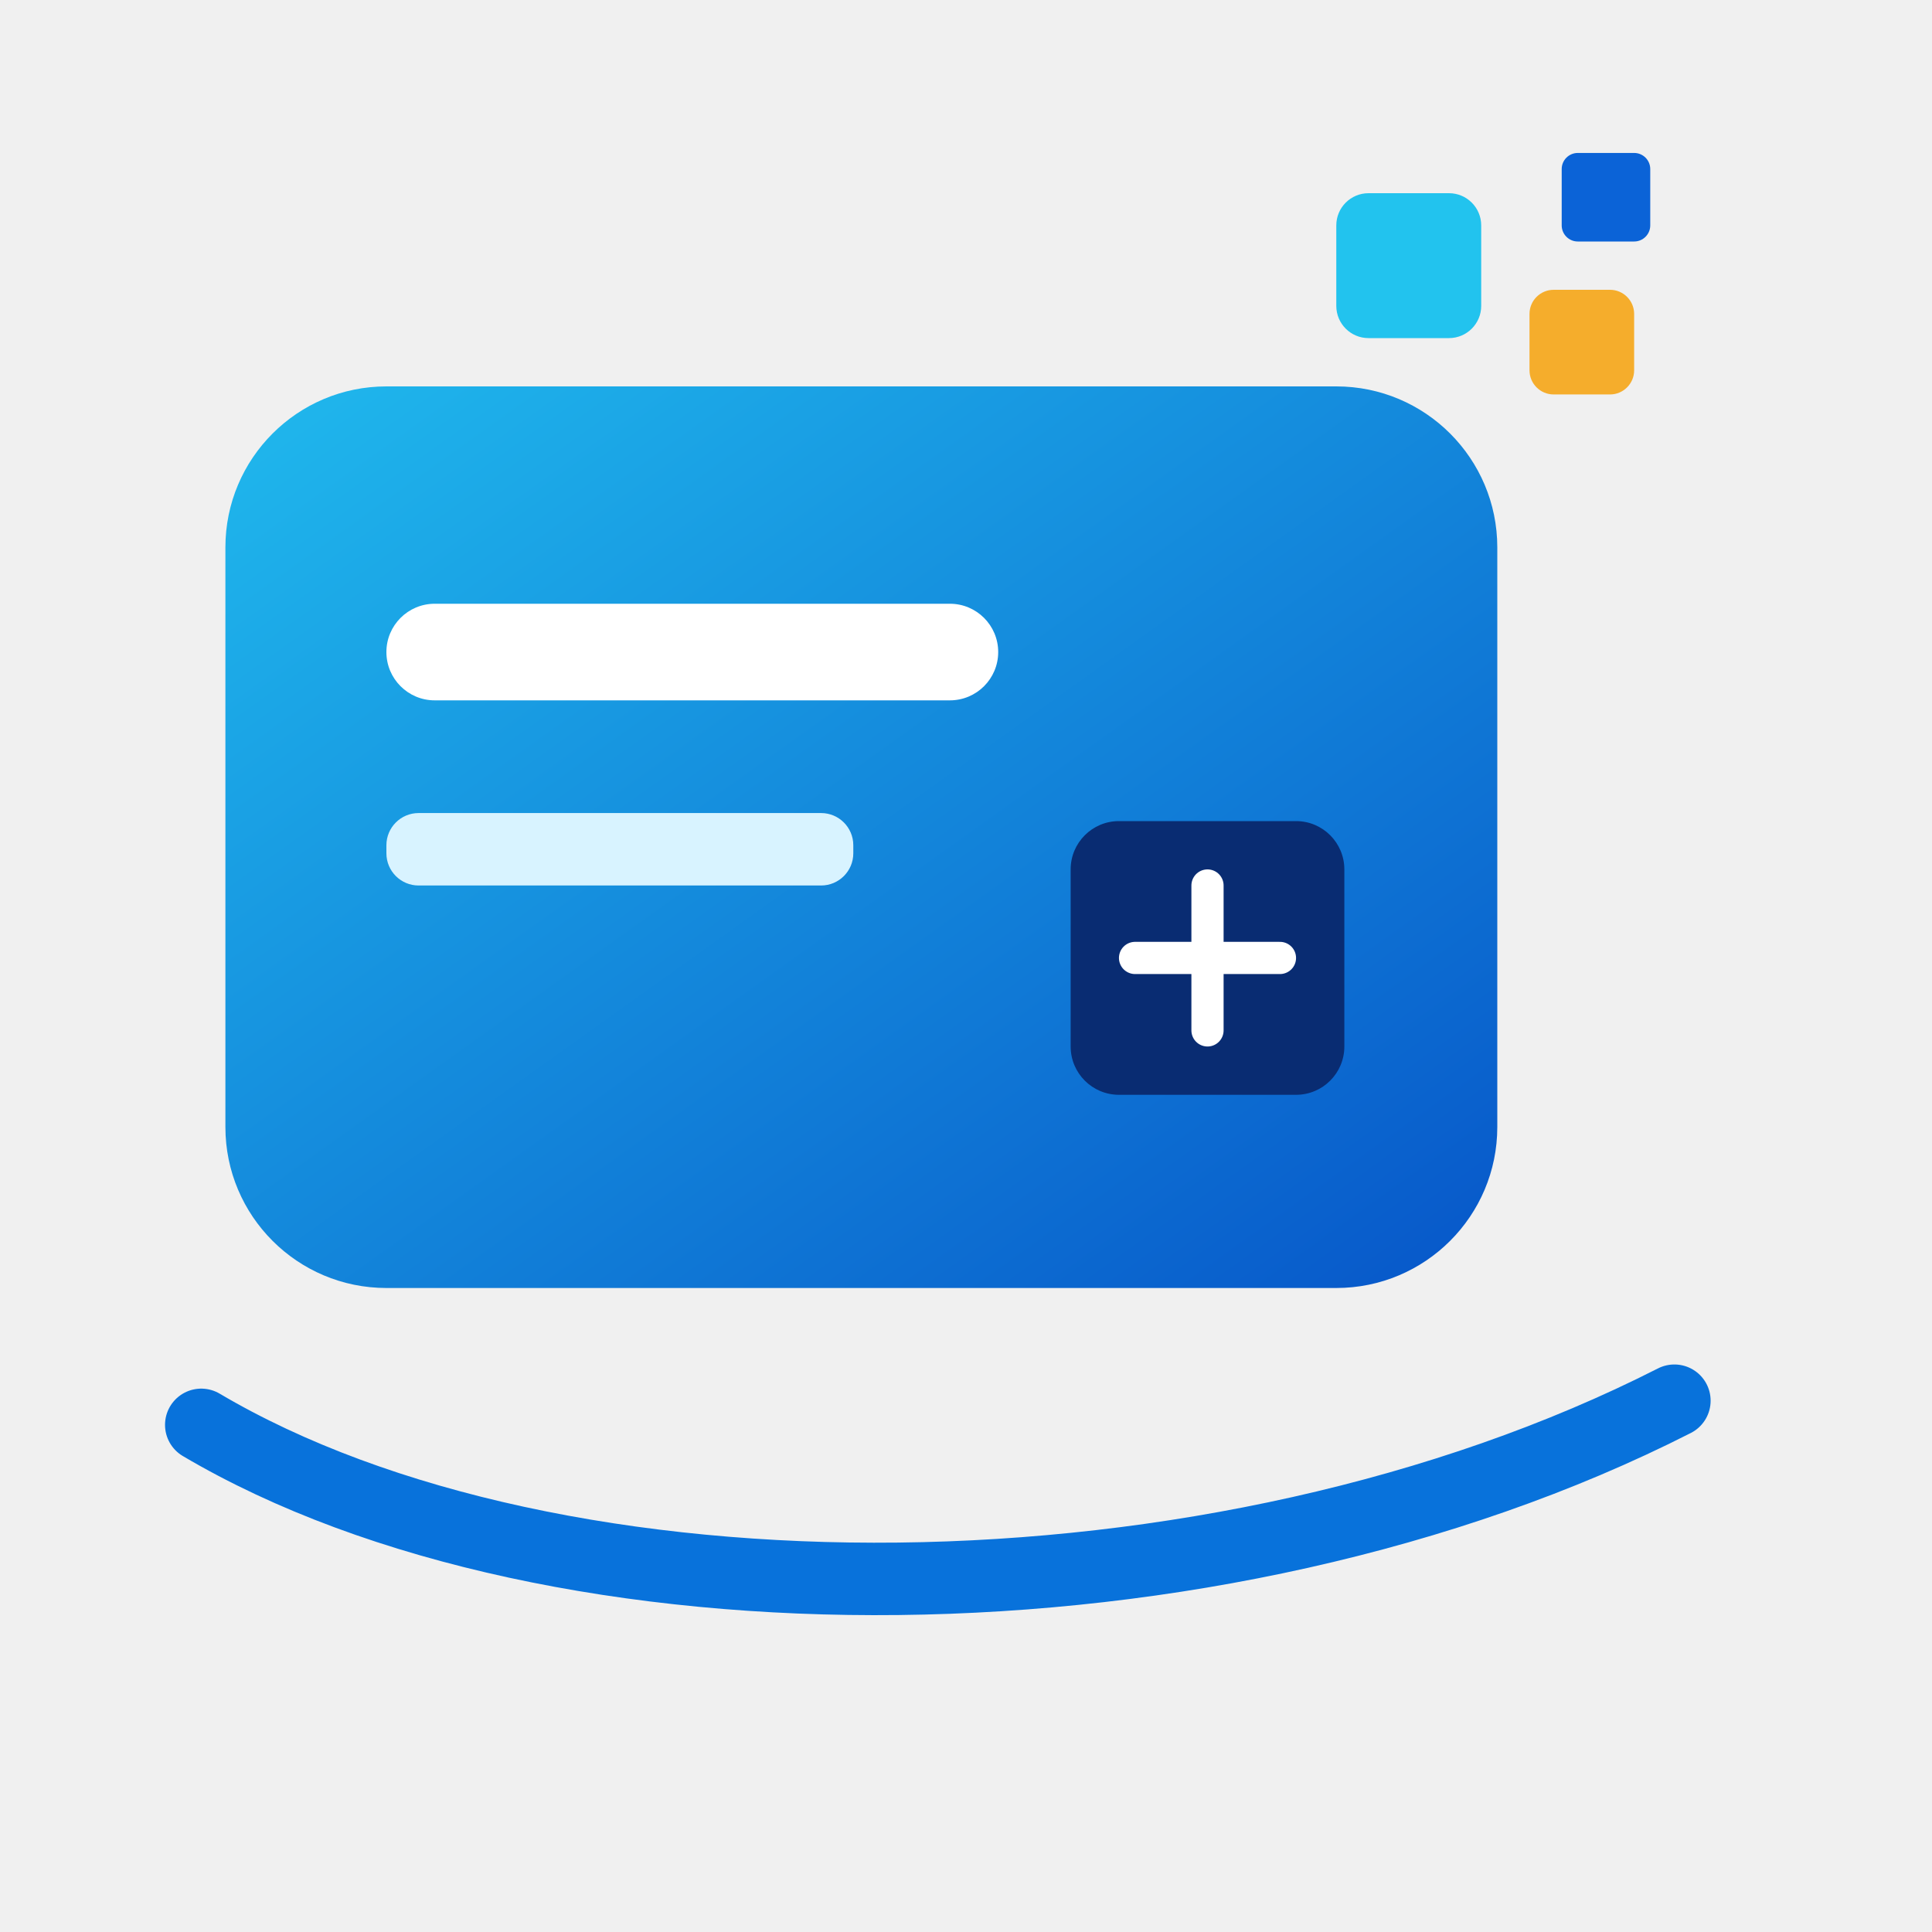
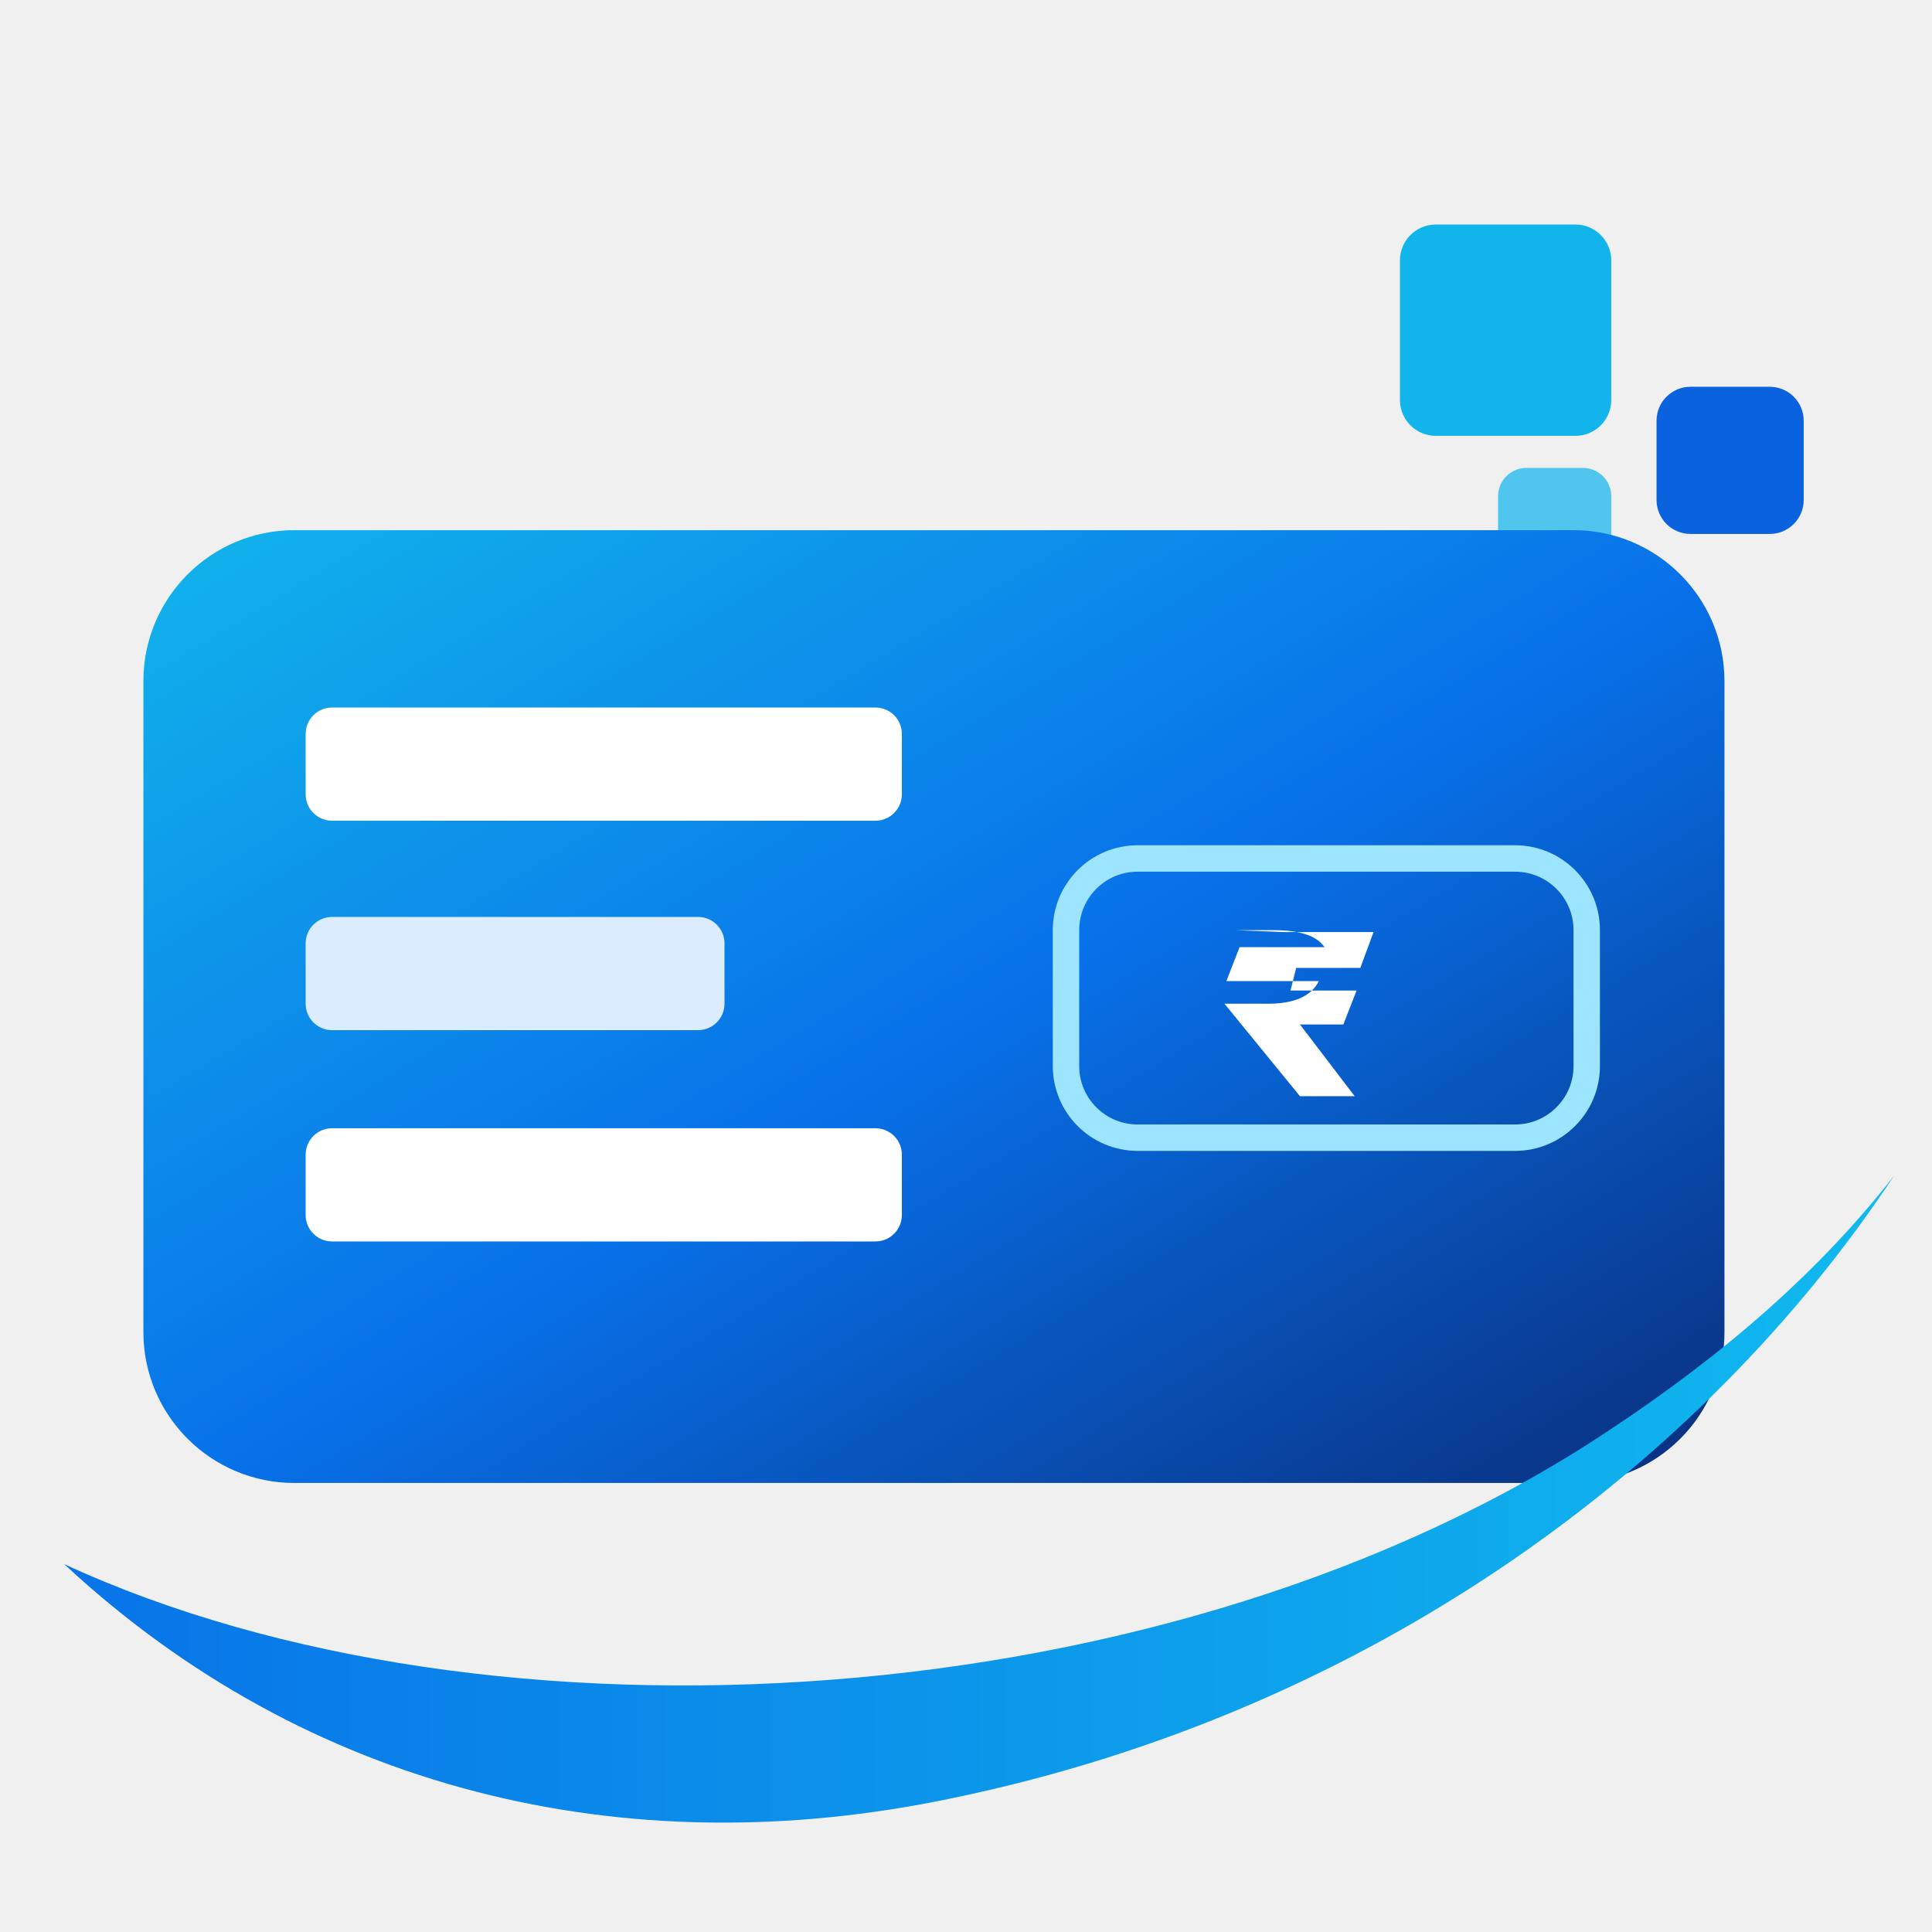
- <svg xmlns="http://www.w3.org/2000/svg" viewBox="0 0 240 240">
+ <svg xmlns="http://www.w3.org/2000/svg" viewBox="0 0 1024 1024" role="img" aria-labelledby="title">
  <defs>
-     <linearGradient id="blue" x1="0" y1="0" x2="1" y2="1">
-       <stop offset="0" stop-color="#20b9ed" />
-       <stop offset="1" stop-color="#0756c9" />
+     <linearGradient id="card" x1="0" y1="0" x2="1" y2="1">
+       <stop offset="0" stop-color="#12b5eb" />
+       <stop offset=".52" stop-color="#0871e9" />
+       <stop offset="1" stop-color="#092e7d" />
+     </linearGradient>
+     <linearGradient id="swoosh" x1="0" y1="0" x2="1" y2="0">
+       <stop stop-color="#0874e8" />
+       <stop offset="1" stop-color="#10b9ee" />
    </linearGradient>
  </defs>
-   <rect x="28" y="48" width="158" height="112" rx="20" fill="url(#blue)" />
-   <rect x="48" y="75" width="76" height="12" rx="6" fill="#fff" />
-   <rect x="48" y="101" width="58" height="9" rx="4" fill="#d8f3ff" />
-   <rect x="133" y="102" width="34" height="34" rx="6" fill="#092c72" />
-   <path d="M141 119h18m-9-9v18" stroke="#fff" stroke-width="4" stroke-linecap="round" />
-   <path d="M25 177c44 26 126 26 183-3" fill="none" stroke="#0872db" stroke-width="9" stroke-linecap="round" />
-   <rect x="166" y="24" width="18" height="18" rx="4" fill="#22c3ee" />
-   <rect x="190" y="36" width="13" height="13" rx="3" fill="#f5ad2c" />
-   <rect x="194" y="19" width="11" height="11" rx="2" fill="#0b63d7" />
+   <rect x="742" y="119" width="112" height="112" rx="19" fill="#12b5eb" />
+   <rect x="878" y="205" width="78" height="78" rx="18" fill="#0b62df" />
+   <rect x="794" y="248" width="60" height="60" rx="15" fill="#50c6ee" />
+   <rect x="76" y="281" width="838" height="505" rx="80" fill="url(#card)" />
+   <rect x="162" y="375" width="316" height="60" rx="14" fill="#fff" />
+   <rect x="162" y="486" width="222" height="60" rx="14" fill="#dcecff" />
+   <rect x="162" y="598" width="316" height="60" rx="14" fill="#fff" />
+   <rect x="565" y="455" width="276" height="148" rx="38" fill="none" stroke="#9de4ff" stroke-width="14" />
+   <path d="M680 494h48l-7 19h-34l-3 12h35l-7 18h-23l29 38h-29l-40-49h23c14 0 23-4 27-12h-49l7-18h45c-4-6-13-9-27-9h-20Z" fill="#fff" />
+   <path d="M34 829c225 104 588 83 819-71 62-41 112-85 151-135-101 153-277 284-499 330-175 37-343-5-471-124Z" fill="url(#swoosh)" />
</svg>
